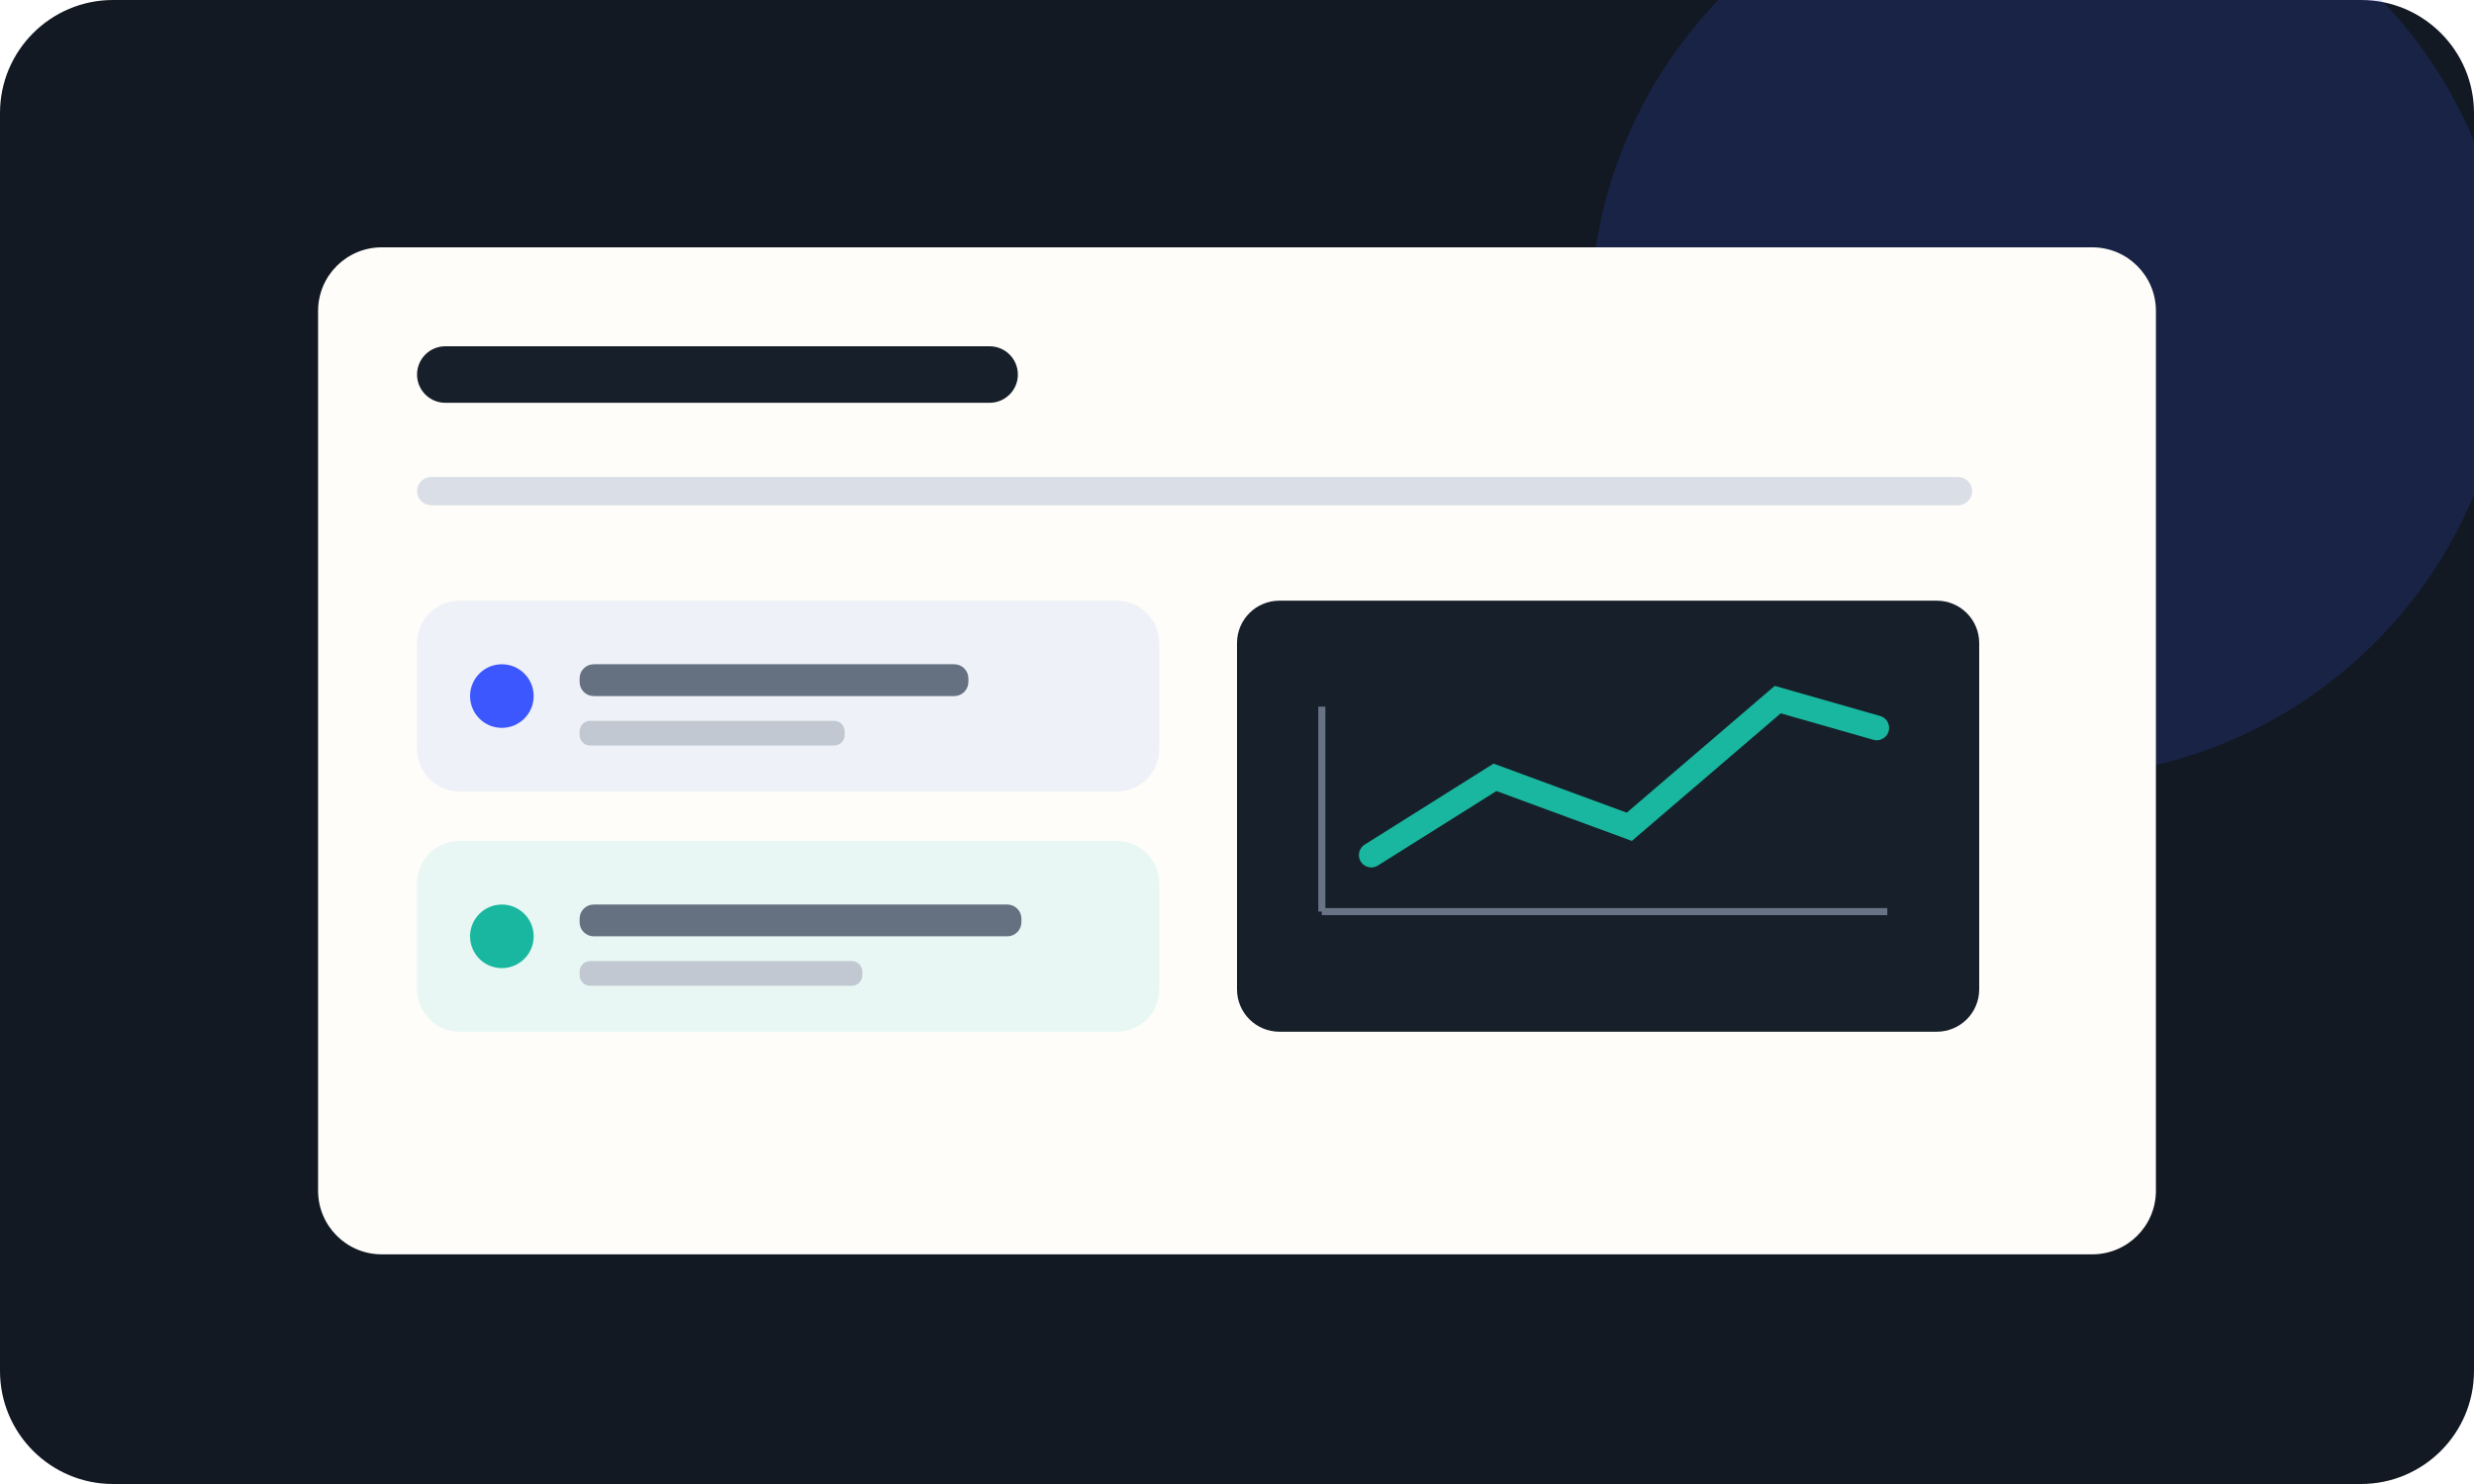
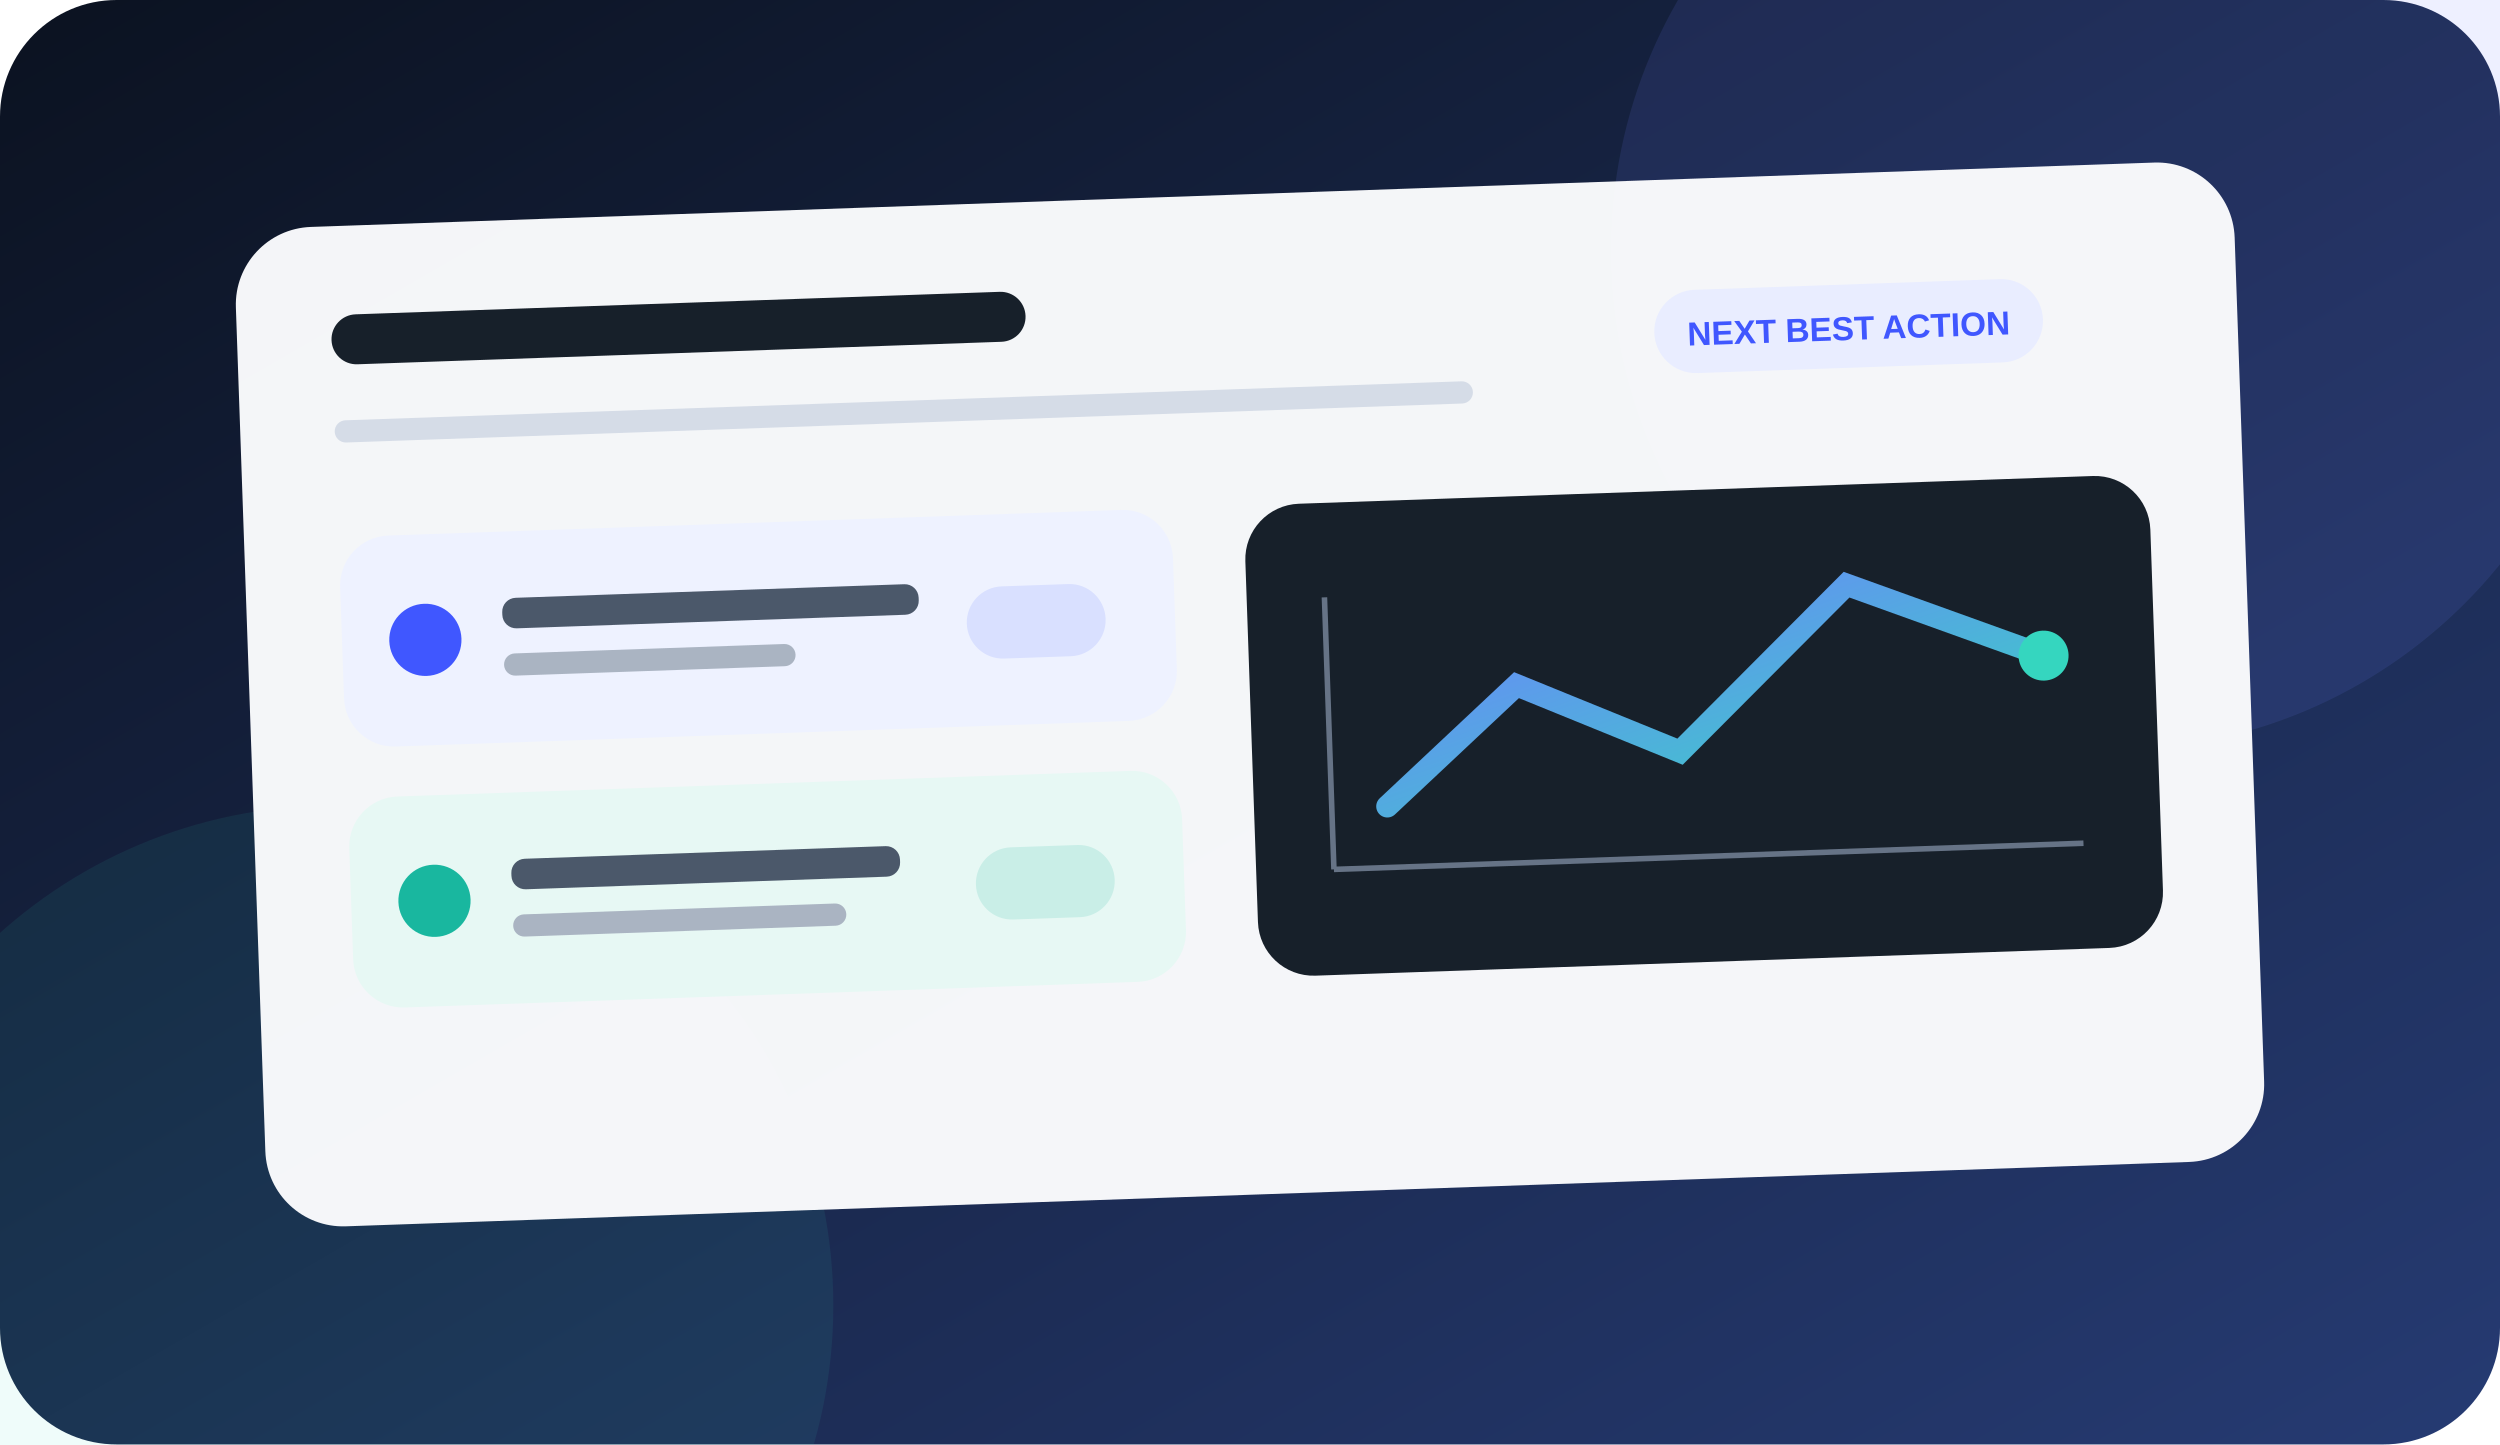
- <svg xmlns="http://www.w3.org/2000/svg" viewBox="0 0 700 420">
-   <rect width="700" height="420" rx="32" fill="#121923" />
-   <circle cx="580" cy="90" r="130" fill="#3d57ff" opacity=".16" />
-   <g transform="translate(90 70)">
-     <rect width="520" height="285" rx="18" fill="#fffdf9" />
-     <rect x="28" y="28" width="170" height="16" rx="8" fill="#17202a" />
-     <rect x="28" y="65" width="440" height="8" rx="4" fill="#d9dee7" />
-     <g transform="translate(28 100)">
-       <rect width="210" height="54" rx="12" fill="#eef1f7" />
-       <circle cx="24" cy="27" r="9" fill="#3d57ff" />
-       <rect x="46" y="18" width="110" height="9" rx="4" fill="#657080" />
-       <rect x="46" y="34" width="75" height="7" rx="3" fill="#c2c8d1" />
+ <svg xmlns="http://www.w3.org/2000/svg" viewBox="0 0 900 520">
+   <defs>
+     <linearGradient id="bg" x1="0" y1="0" x2="1" y2="1">
+       <stop stop-color="#0b1220" />
+       <stop offset="1" stop-color="#263b73" />
+     </linearGradient>
+     <linearGradient id="glow" x1="0" y1="0" x2="1" y2="1">
+       <stop stop-color="#6f80ff" />
+       <stop offset="1" stop-color="#35d6bf" />
+     </linearGradient>
+   </defs>
+   <rect width="900" height="520" rx="42" fill="url(#bg)" />
+   <circle cx="760" cy="90" r="180" fill="#7182ff" opacity=".12" />
+   <circle cx="120" cy="470" r="180" fill="#35d6bf" opacity=".08" />
+   <g transform="translate(90 70) rotate(-2 360 180)">
+     <rect width="720" height="360" rx="28" fill="#f9fafc" opacity=".98" />
+     <rect x="34" y="32" width="250" height="18" rx="9" fill="#17202a" />
+     <rect x="34" y="70" width="410" height="8" rx="4" fill="#d5dce7" />
+     <g transform="translate(34 112)">
+       <rect width="300" height="76" rx="18" fill="#eef2ff" />
+       <circle cx="30" cy="38" r="13" fill="#4057ff" />
+       <rect x="58" y="24" width="150" height="11" rx="5" fill="#4b586a" />
+       <rect x="58" y="44" width="105" height="8" rx="4" fill="#aab4c2" />
+       <rect x="225" y="26" width="50" height="26" rx="13" fill="#d9e0ff" />
    </g>
-     <g transform="translate(28 168)">
-       <rect width="210" height="54" rx="12" fill="#e8f7f4" />
-       <circle cx="24" cy="27" r="9" fill="#19b79f" />
-       <rect x="46" y="18" width="125" height="9" rx="4" fill="#657080" />
-       <rect x="46" y="34" width="80" height="7" rx="3" fill="#c2c8d1" />
+     <g transform="translate(34 206)">
+       <rect width="300" height="76" rx="18" fill="#e7f8f4" />
+       <circle cx="30" cy="38" r="13" fill="#19b79f" />
+       <rect x="58" y="24" width="140" height="11" rx="5" fill="#4b586a" />
+       <rect x="58" y="44" width="120" height="8" rx="4" fill="#aab4c2" />
+       <rect x="225" y="26" width="50" height="26" rx="13" fill="#c9eee7" />
    </g>
-     <g transform="translate(260 100)">
-       <rect width="210" height="122" rx="12" fill="#17202a" />
-       <path d="M24 88V30M24 88h160" stroke="#687486" stroke-width="2" />
-       <path d="M38 72l35-22 38 14 42-36 28 8" fill="none" stroke="#19b79f" stroke-width="7" stroke-linecap="round" />
+     <g transform="translate(360 112)">
+       <rect width="326" height="170" rx="20" fill="#17202a" />
+       <path d="M28 132V34M28 132h270" stroke="#667386" stroke-width="2" />
+       <path d="M48 110l48-42 58 26 62-58 70 28" fill="none" stroke="url(#glow)" stroke-width="8" stroke-linecap="round" />
+       <circle cx="286" cy="64" r="9" fill="#35d6bf" />
    </g>
+     <rect x="510" y="40" width="140" height="30" rx="15" fill="#e9edff" />
+     <text x="580" y="60" text-anchor="middle" font-family="Arial" font-size="12" font-weight="700" fill="#4057ff">NEXT BEST ACTION</text>
  </g>
</svg>
